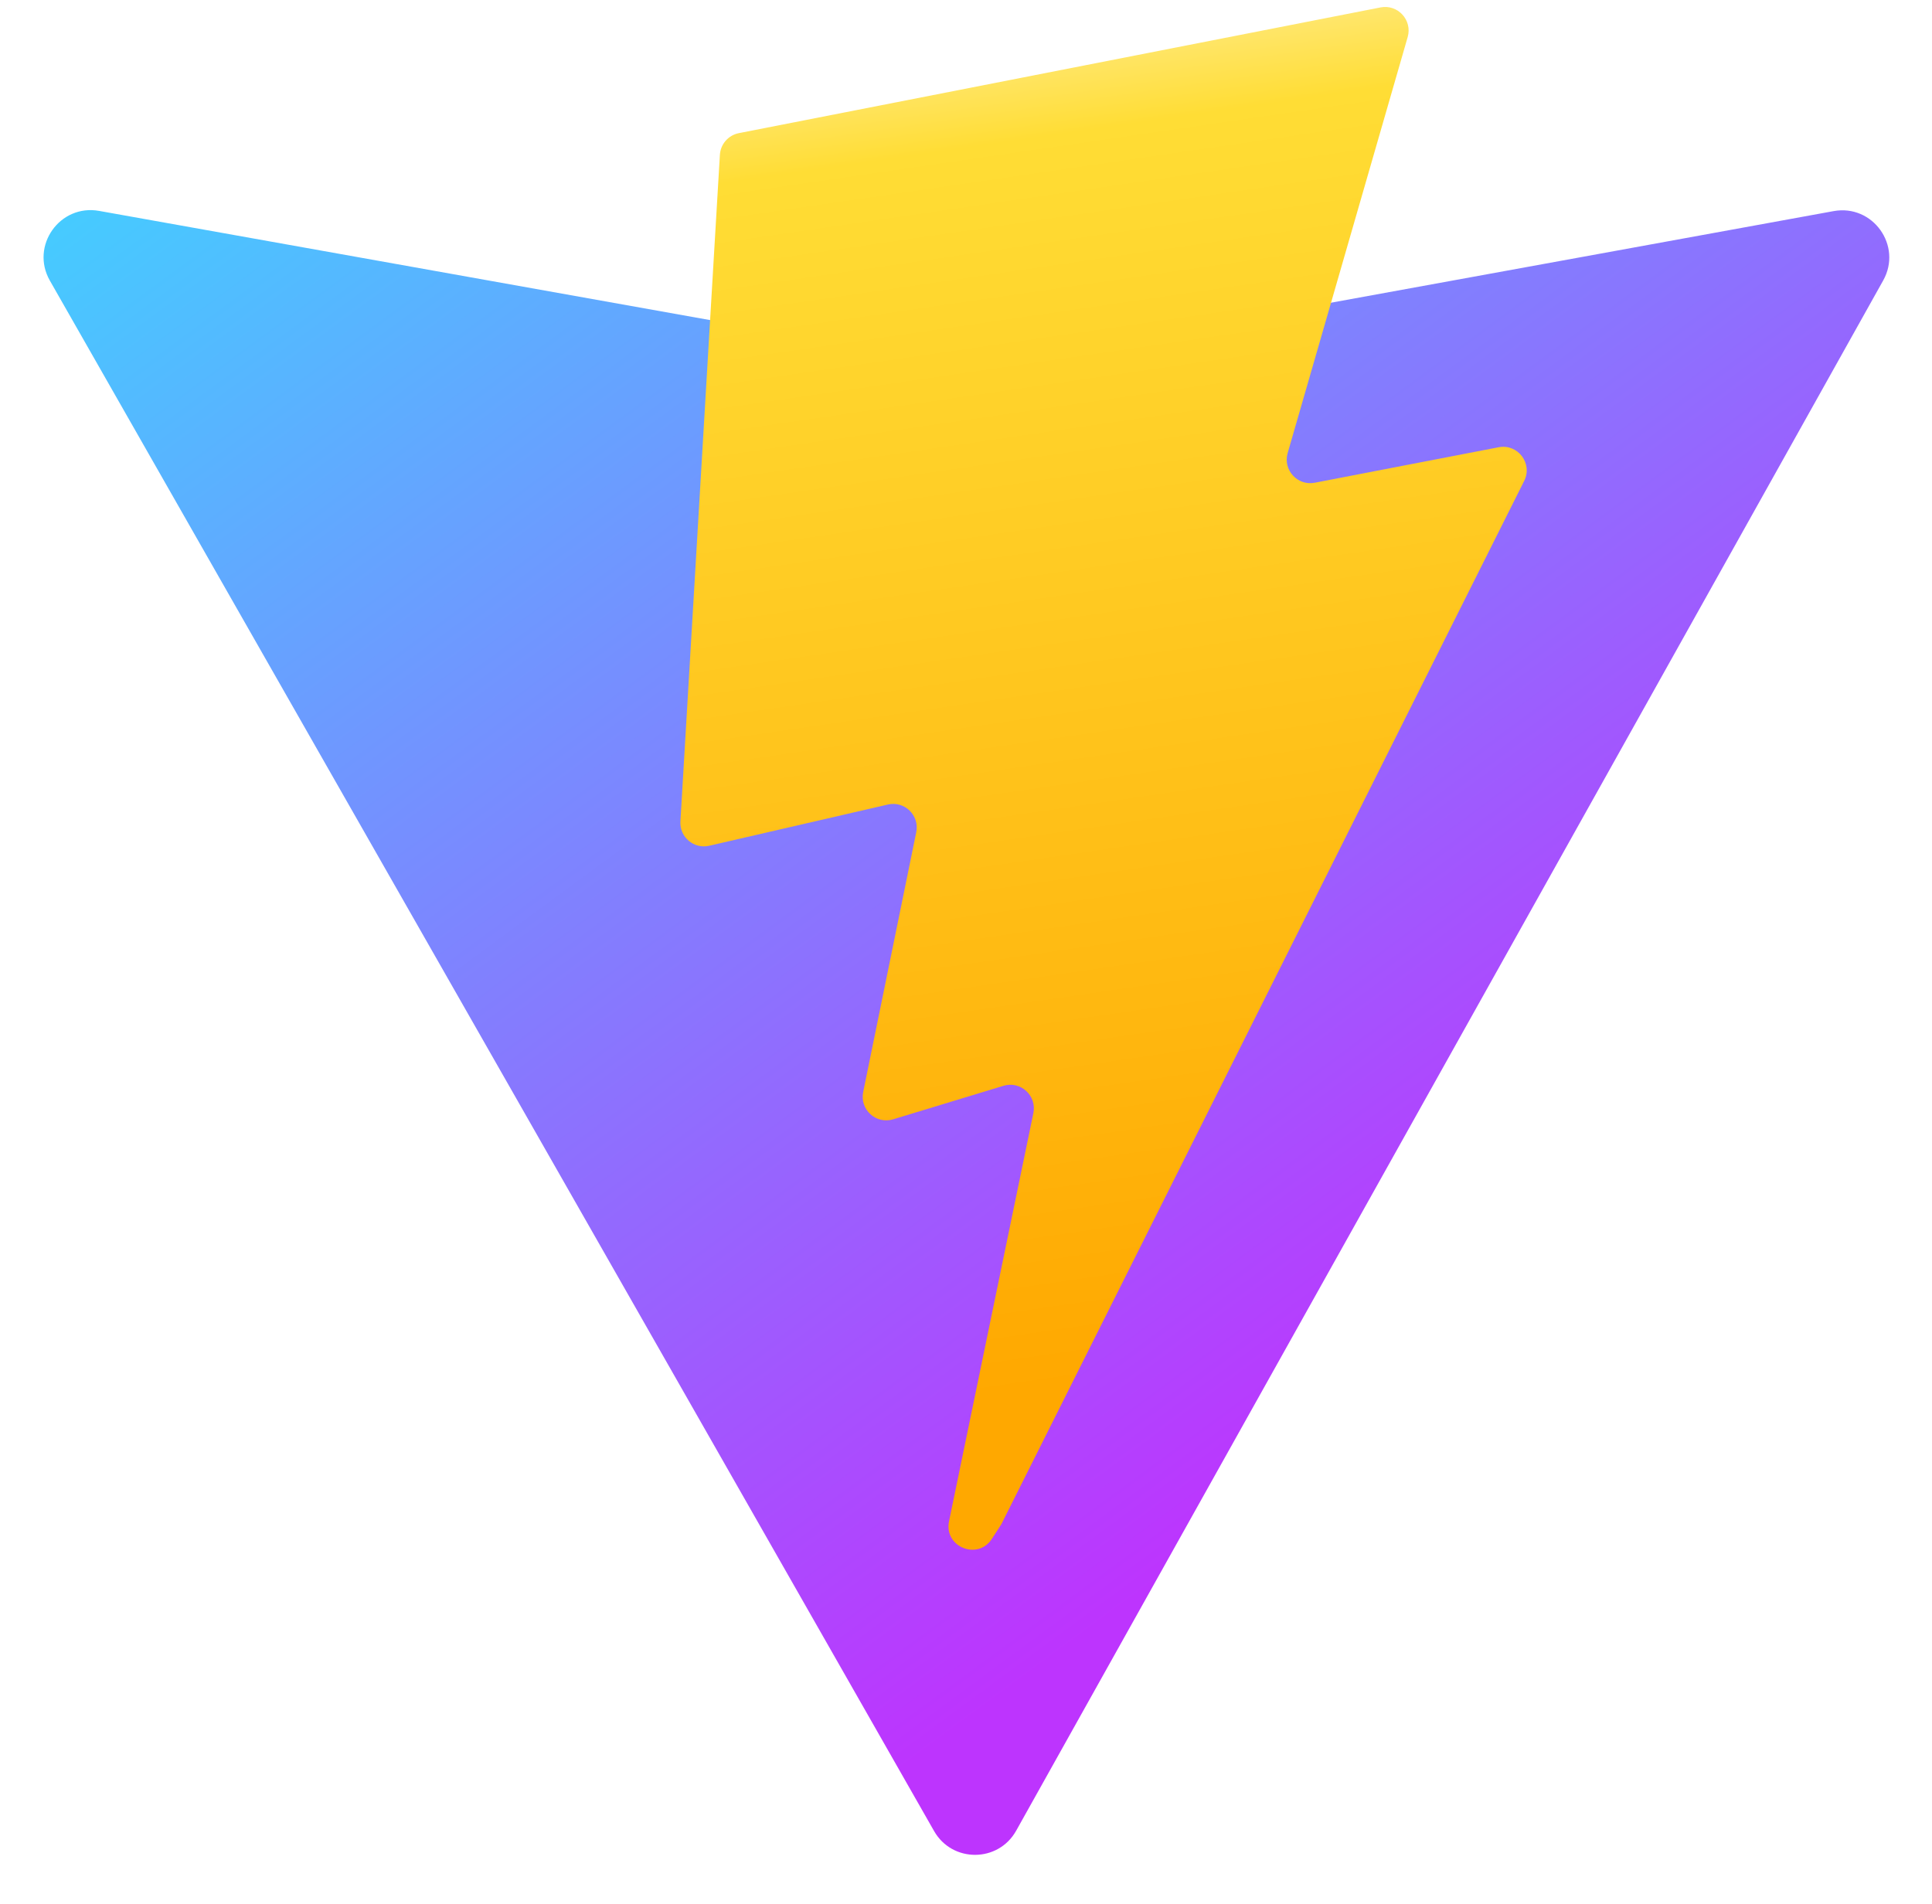
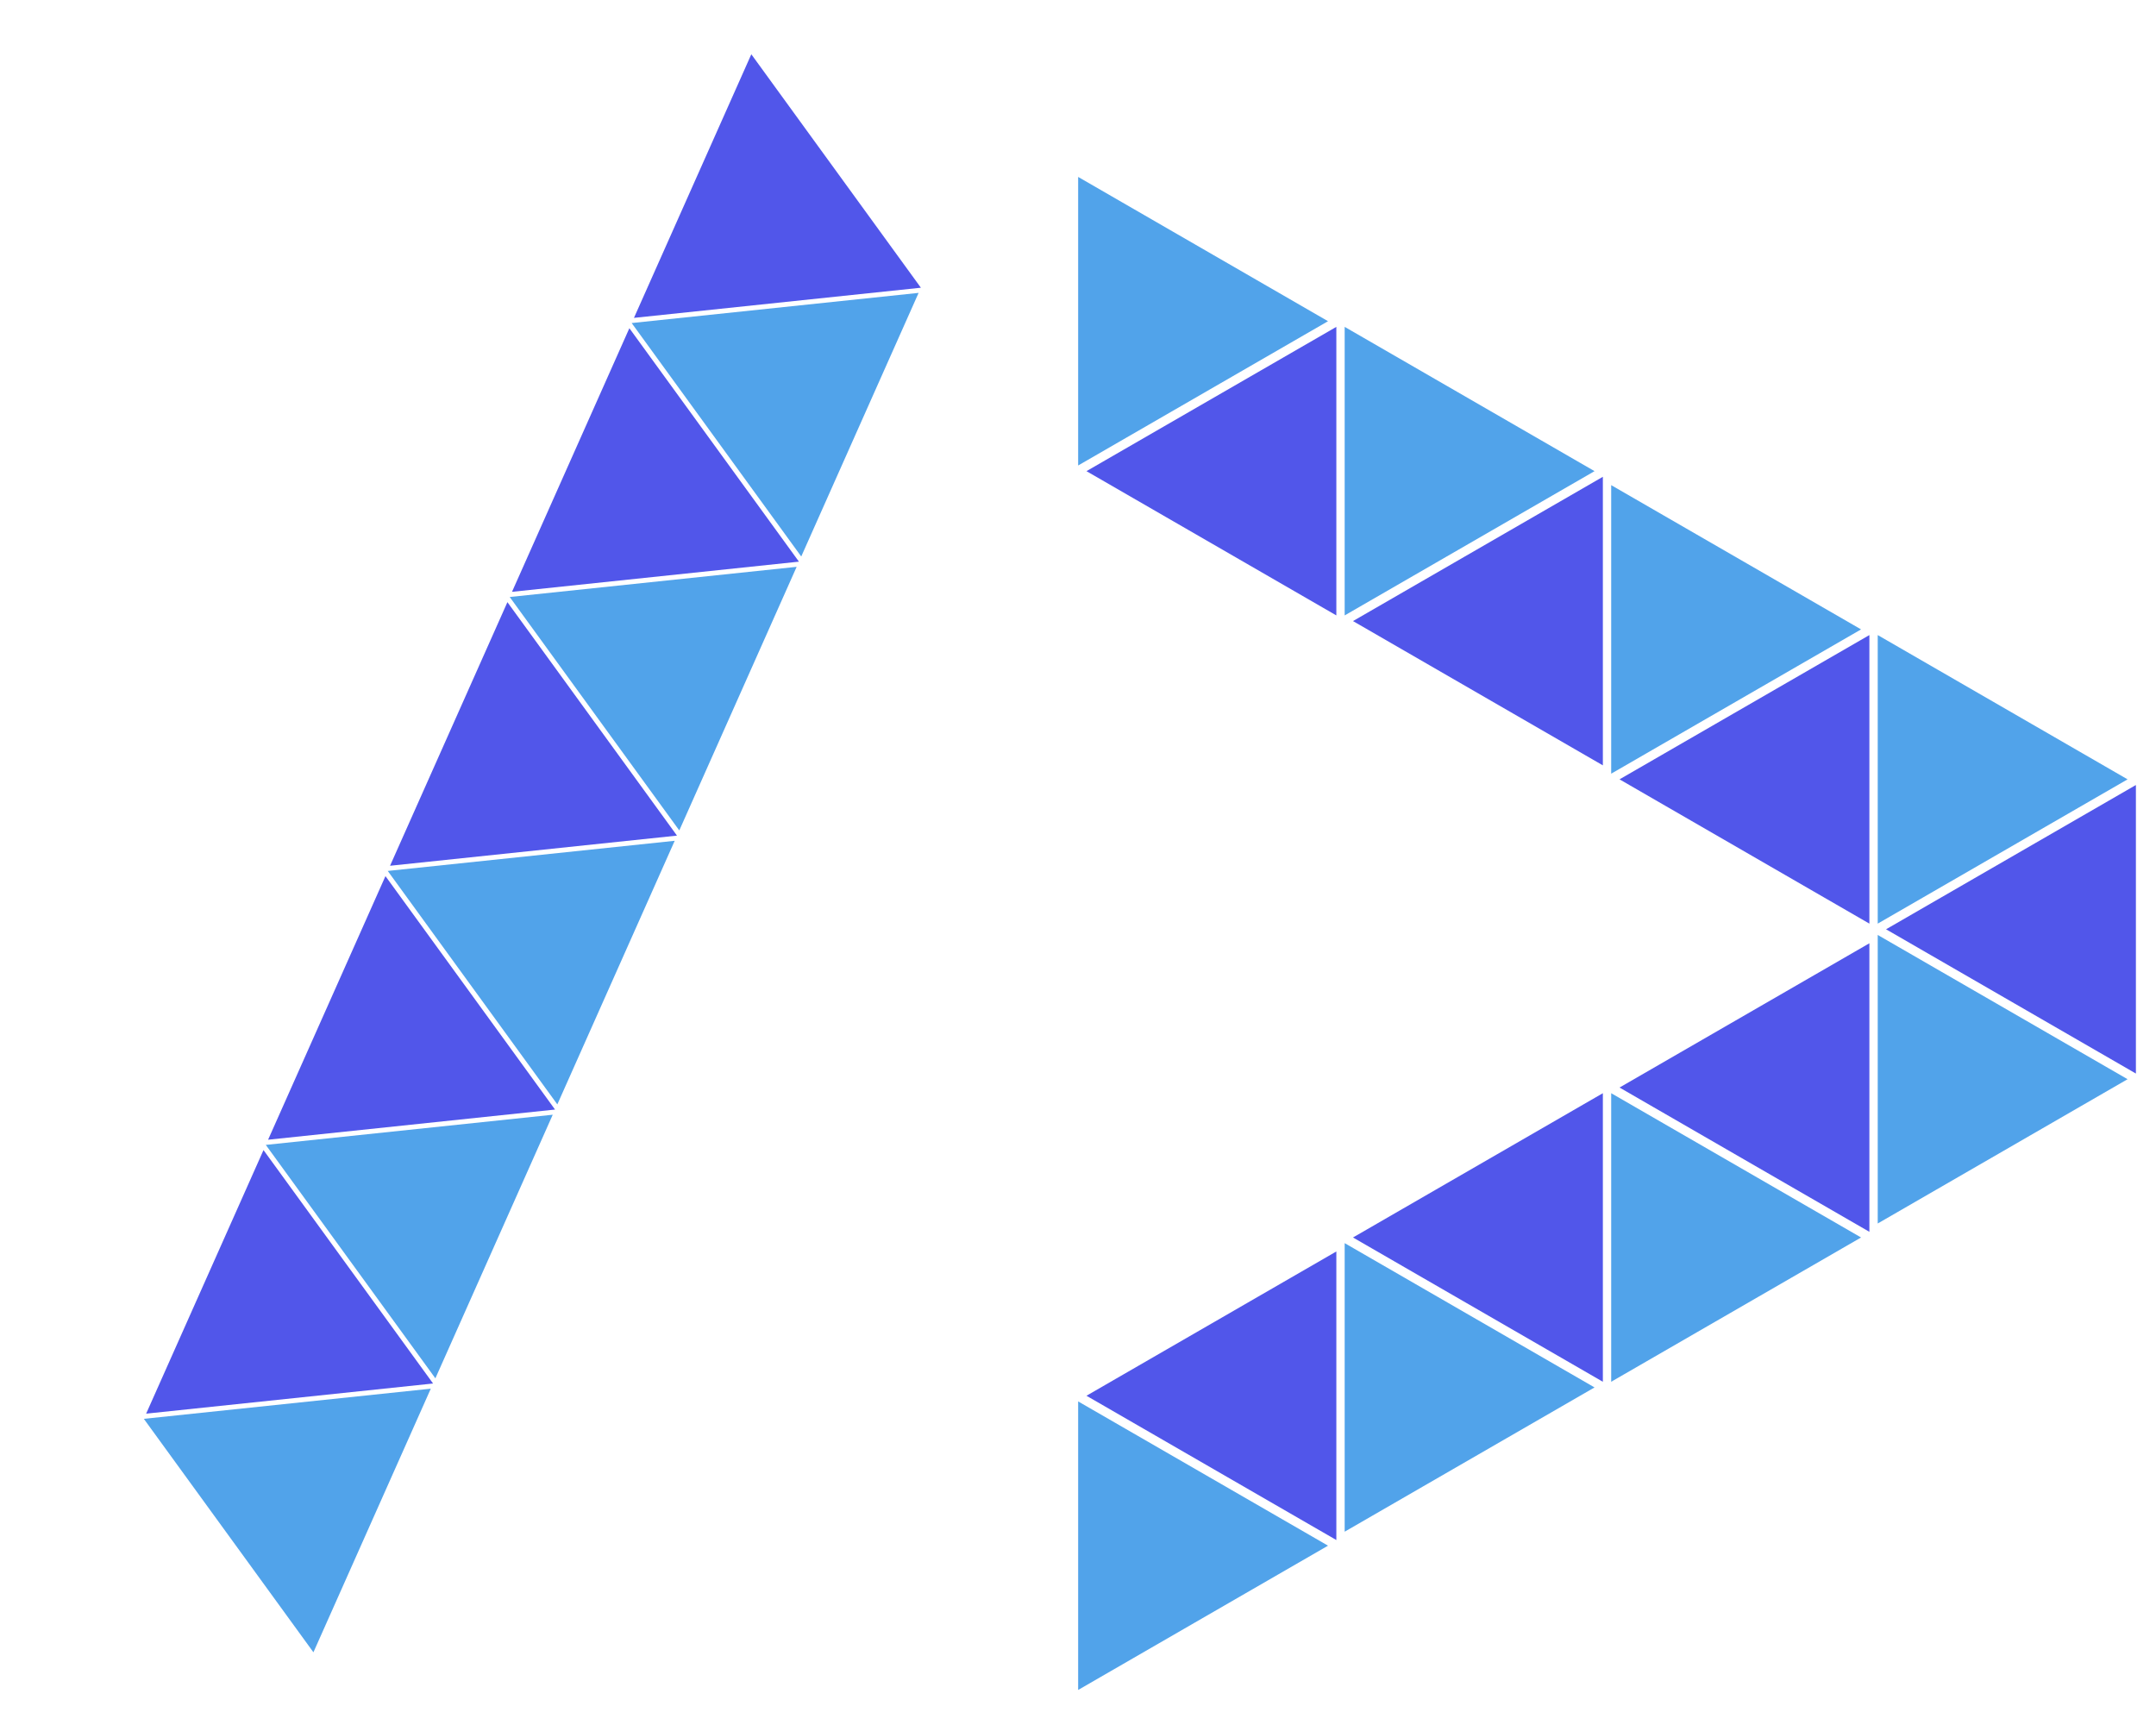
- <svg xmlns="http://www.w3.org/2000/svg" width="410" height="404" viewBox="0 0 410 404" fill="none">
-   <path d="M399.641 59.525L215.643 388.545C211.844 395.338 202.084 395.378 198.228 388.618L10.582 59.556C6.381 52.19 12.68 43.267 21.028 44.759L205.223 77.682C206.398 77.892 207.601 77.89 208.776 77.676L389.119 44.806C397.439 43.289 403.768 52.143 399.641 59.525Z" fill="url(#paint0_linear)" />
-   <path d="M292.965 1.574L156.801 28.255C154.563 28.694 152.906 30.59 152.771 32.866L144.395 174.33C144.198 177.662 147.258 180.248 150.51 179.498L188.42 170.749C191.967 169.931 195.172 173.055 194.443 176.622L183.18 231.775C182.422 235.487 185.907 238.661 189.532 237.56L212.947 230.446C216.577 229.344 220.065 232.527 219.297 236.242L201.398 322.875C200.278 328.294 207.486 331.249 210.492 326.603L212.5 323.5L323.454 102.072C325.312 98.365 322.108 94.137 318.036 94.923L279.014 102.454C275.347 103.161 272.227 99.746 273.262 96.158L298.731 7.867C299.767 4.273 296.636 0.855 292.965 1.574Z" fill="url(#paint1_linear)" />
-   <defs>
-     <linearGradient id="paint0_linear" x1="6" y1="33" x2="235" y2="344" gradientUnits="userSpaceOnUse">
-       <stop stop-color="#41D1FF" />
-       <stop offset="1" stop-color="#BD34FE" />
-     </linearGradient>
-     <linearGradient id="paint1_linear" x1="194.651" y1="8.818" x2="236.076" y2="292.989" gradientUnits="userSpaceOnUse">
-       <stop stop-color="#FFEA83" />
-       <stop offset="0.083" stop-color="#FFDD35" />
-       <stop offset="1" stop-color="#FFA800" />
-     </linearGradient>
-   </defs>
+ <svg xmlns="http://www.w3.org/2000/svg" width="115" height="92" viewBox="0 0 115 92" fill="none">
+   <path d="M49.12 15.345L33.815 16.953L40.075 2.894L49.12 15.345Z" fill="#5156EA" />
+   <path d="M36.11 44.566L20.805 46.174L27.065 32.115L36.11 44.566Z" fill="#5156EA" />
+   <path d="M42.615 29.955L27.31 31.564L33.57 17.505L42.615 29.955Z" fill="#5156EA" />
+   <path d="M29.605 59.176L14.3 60.785L20.56 46.726L29.605 59.176Z" fill="#5156EA" />
+   <path d="M23.1 73.787L7.795 75.395L14.055 61.337L23.1 73.787Z" fill="#5156EA" />
+   <path d="M33.693 17.229L48.998 15.62L42.738 29.68L33.693 17.229Z" fill="#51A3EA" />
+   <path d="M20.682 46.45L35.988 44.842L29.728 58.901L20.682 46.45Z" fill="#51A3EA" />
+   <path d="M27.188 31.84L42.493 30.231L36.233 44.29L27.188 31.84Z" fill="#51A3EA" />
+   <path d="M14.177 61.061L29.483 59.452L23.223 73.511L14.177 61.061Z" fill="#51A3EA" />
+   <path d="M7.672 75.671L22.978 74.063L16.718 88.122L7.672 75.671Z" fill="#51A3EA" />
+   <path d="M57.952 74.44L71.28 66.745V82.135L57.952 74.44Z" fill="#5156EA" />
+   <path d="M86.385 58.002L99.712 50.308V65.697L86.385 58.002Z" fill="#5156EA" />
+   <path d="M72.168 65.999L85.496 58.304V73.694L72.168 65.999Z" fill="#5156EA" />
+   <path d="M100.601 49.562L113.928 41.867V57.256L100.601 49.562Z" fill="#5156EA" />
+   <path d="M72.168 33.124L85.496 25.429V40.819L72.168 33.124Z" fill="#5156EA" />
+   <path d="M86.385 41.565L99.712 33.87V49.26L86.385 41.565Z" fill="#5156EA" />
+   <path d="M57.952 25.128L71.28 17.433V32.822L57.952 25.128Z" fill="#5156EA" />
+   <path d="M70.836 82.436L57.508 90.131V74.742L70.836 82.436Z" fill="#51A3EA" />
+   <path d="M99.268 65.999L85.94 73.694V58.304L99.268 65.999Z" fill="#51A3EA" />
+   <path d="M99.268 33.568L85.94 41.263V25.874L99.268 33.568Z" fill="#51A3EA" />
+   <path d="M70.836 17.131L57.508 24.826V9.436L70.836 17.131Z" fill="#51A3EA" />
+   <path d="M85.052 73.996L71.724 81.69V66.301L85.052 73.996Z" fill="#51A3EA" />
+   <path d="M113.484 57.558L100.157 65.253V49.864L113.484 57.558Z" fill="#51A3EA" />
+   <path d="M113.484 41.565L100.157 49.26V33.87L113.484 41.565Z" fill="#51A3EA" />
+   <path d="M85.052 25.128L71.724 32.822V17.433L85.052 25.128Z" fill="#51A3EA" />
</svg>
